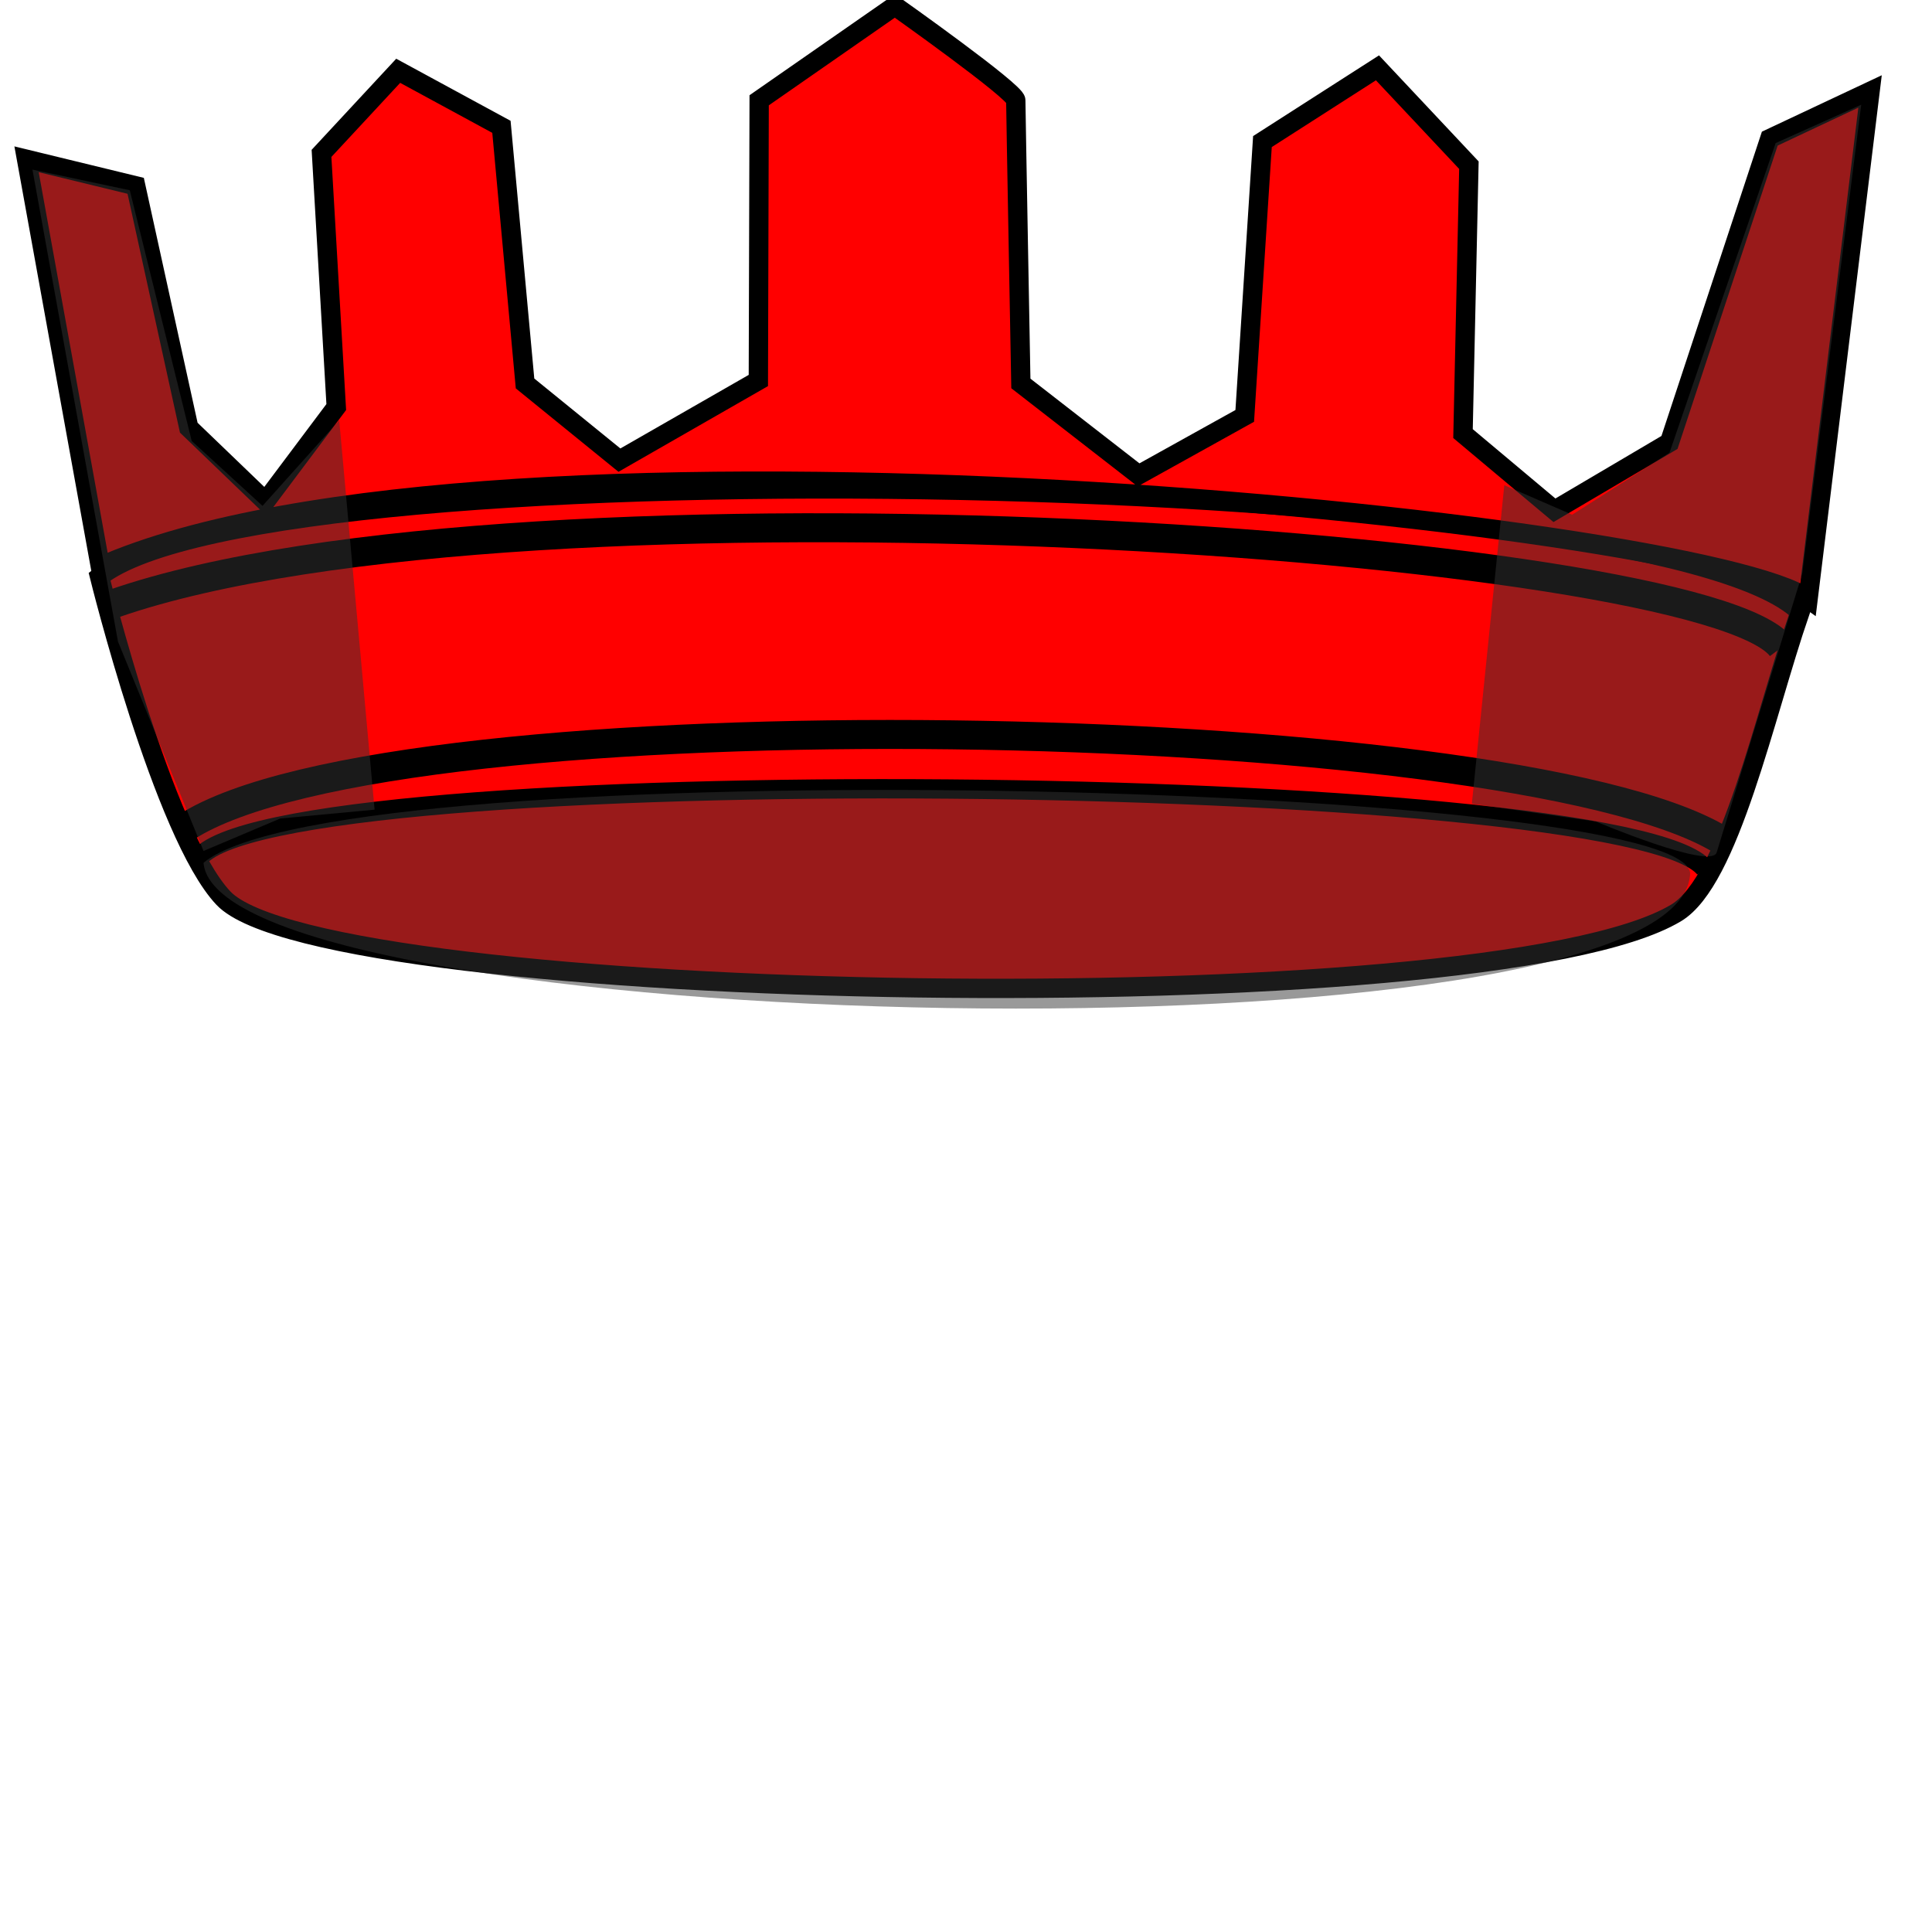
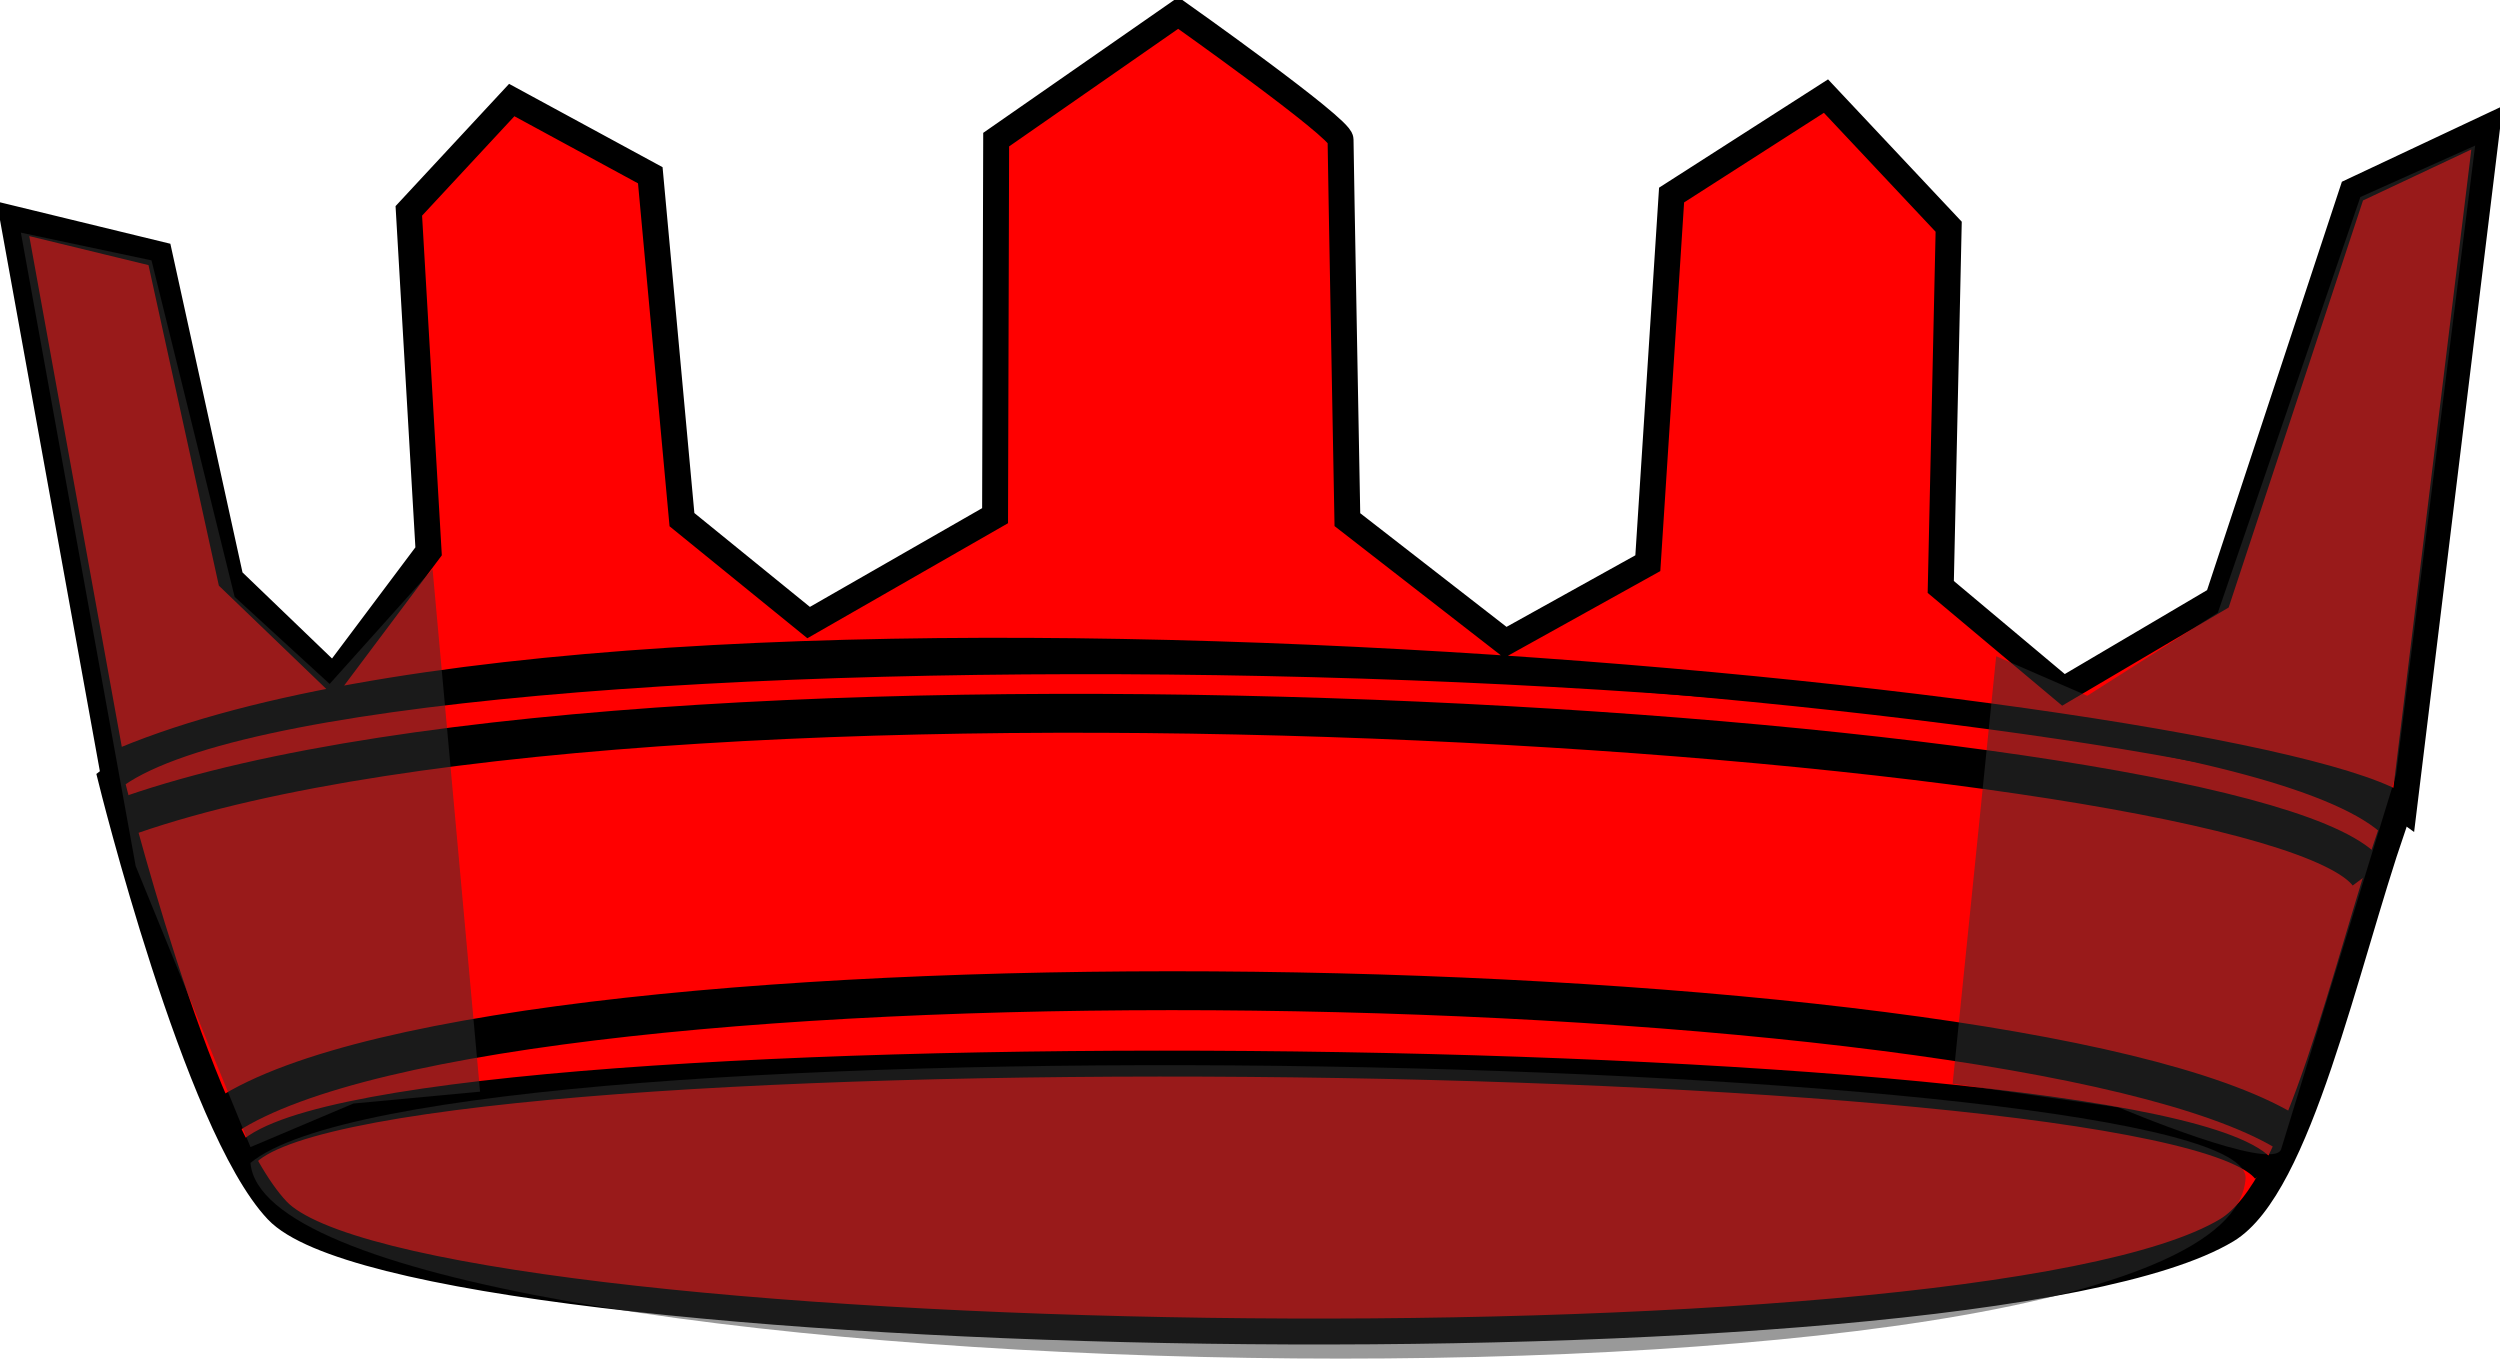
- <svg xmlns="http://www.w3.org/2000/svg" width="400" height="400" id="svg2" version="1.1">
+ <svg xmlns="http://www.w3.org/2000/svg" width="385.679" height="209.597" id="svg2" version="1.1">
  <defs id="defs4">
    </defs>
-   <g id="body" transform="translate(0,-650)">
+   <g id="body" transform="translate(-3.496183,-649.2214)">
    <path style="fill:#ff0000;fill-opacity:1;stroke:#000000;stroke-width:4;stroke-linecap:butt;stroke-linejoin:miter;stroke-opacity:1" d="m 20.611,119.389 c 35.42,-28.092 322.313,-22.005 352.061,7.328 -7.314,21.218 -14.521,55.601 -25.649,62.29 -39.022,23.458 -280,18.931 -300.763,-3.053 C 33.792,172.754 20.611,119.389 20.611,119.389 z" id="path4611" transform="translate(0,650)" />
    <path style="fill:none;stroke:#000000;stroke-width:4;stroke-linecap:butt;stroke-linejoin:miter;stroke-opacity:1" d="M 40.916,178.015 C 54.351,156.641 337.71,159.695 352.977,179.847" id="path4613" transform="translate(0,650)" />
    <path style="opacity:0.5;fill:#333333;stroke:none" d="M 42.137,178.626 C 70.84,154.809 351.351,161.946 349.924,181.069 346.87,221.985 45.191,214.656 42.137,178.626 z" id="path4615" transform="translate(0,650)" />
    <path style="fill:none;stroke:#000000;stroke-width:6;stroke-opacity:1" d="M 38.473,171.298 C 81.832,143.206 312.061,147.481 356.031,173.74" id="path3019" transform="translate(0,650)" />
    <path style="fill:none;stroke:#000000;stroke-width:6;stroke-opacity:1" d="M 23.817,124.885 C 108.702,95.573 352.977,112.672 368.855,134.046" id="path3021" transform="translate(0,650)" />
    <path style="fill:#ff0000;stroke:#000000;stroke-width:4;stroke-opacity:1" d="M 20.763,117.252 5.496,32.977 28.092,38.473 39.084,88.55 54.962,103.817 69.618,84.275 66.565,31.756 82.443,14.656 l 21.374,11.603 4.886,53.13 19.542,15.878 28.763,-16.489 0.168,-58.015 28.092,-19.542 c 0,0 25.038,17.71 25.038,19.542 0,1.832 1.053,58.626 1.053,58.626 l 24.366,18.931 21.985,-12.214 3.664,-56.794 23.817,-15.267 18.931,20.153 -1.221,55.573 18.931,15.878 23.817,-14.046 20.763,-62.901 20.763,-9.771 -12.824,105.038 C 352.366,108.092 101.374,81.832 20.763,117.252 z" id="path3023" transform="translate(0,650)" />
    <path style="opacity:0.5;fill:#333333;fill-opacity:1;stroke:none" d="m 24.427,132.824 17.71,43.359 15.878,-6.718 19.542,-1.832 L 70.229,87.023 54.351,104.733 39.695,91.298 26.87,39.389 6.718,35.115 z" id="path4661" transform="translate(0,650)" />
    <path style="opacity:0.5;fill:#333333;fill-opacity:1;stroke:none" d="m 311.45,100.458 -6.718,65.954 25.649,3.664 c 0,0 23.905,10.105 25.038,6.412 l 17.71,-57.71 12.214,-97.099 -17.71,7.939 -21.985,64.122 -20.153,12.824 z" id="path4659" transform="translate(0,650)" />
  </g>
</svg>
